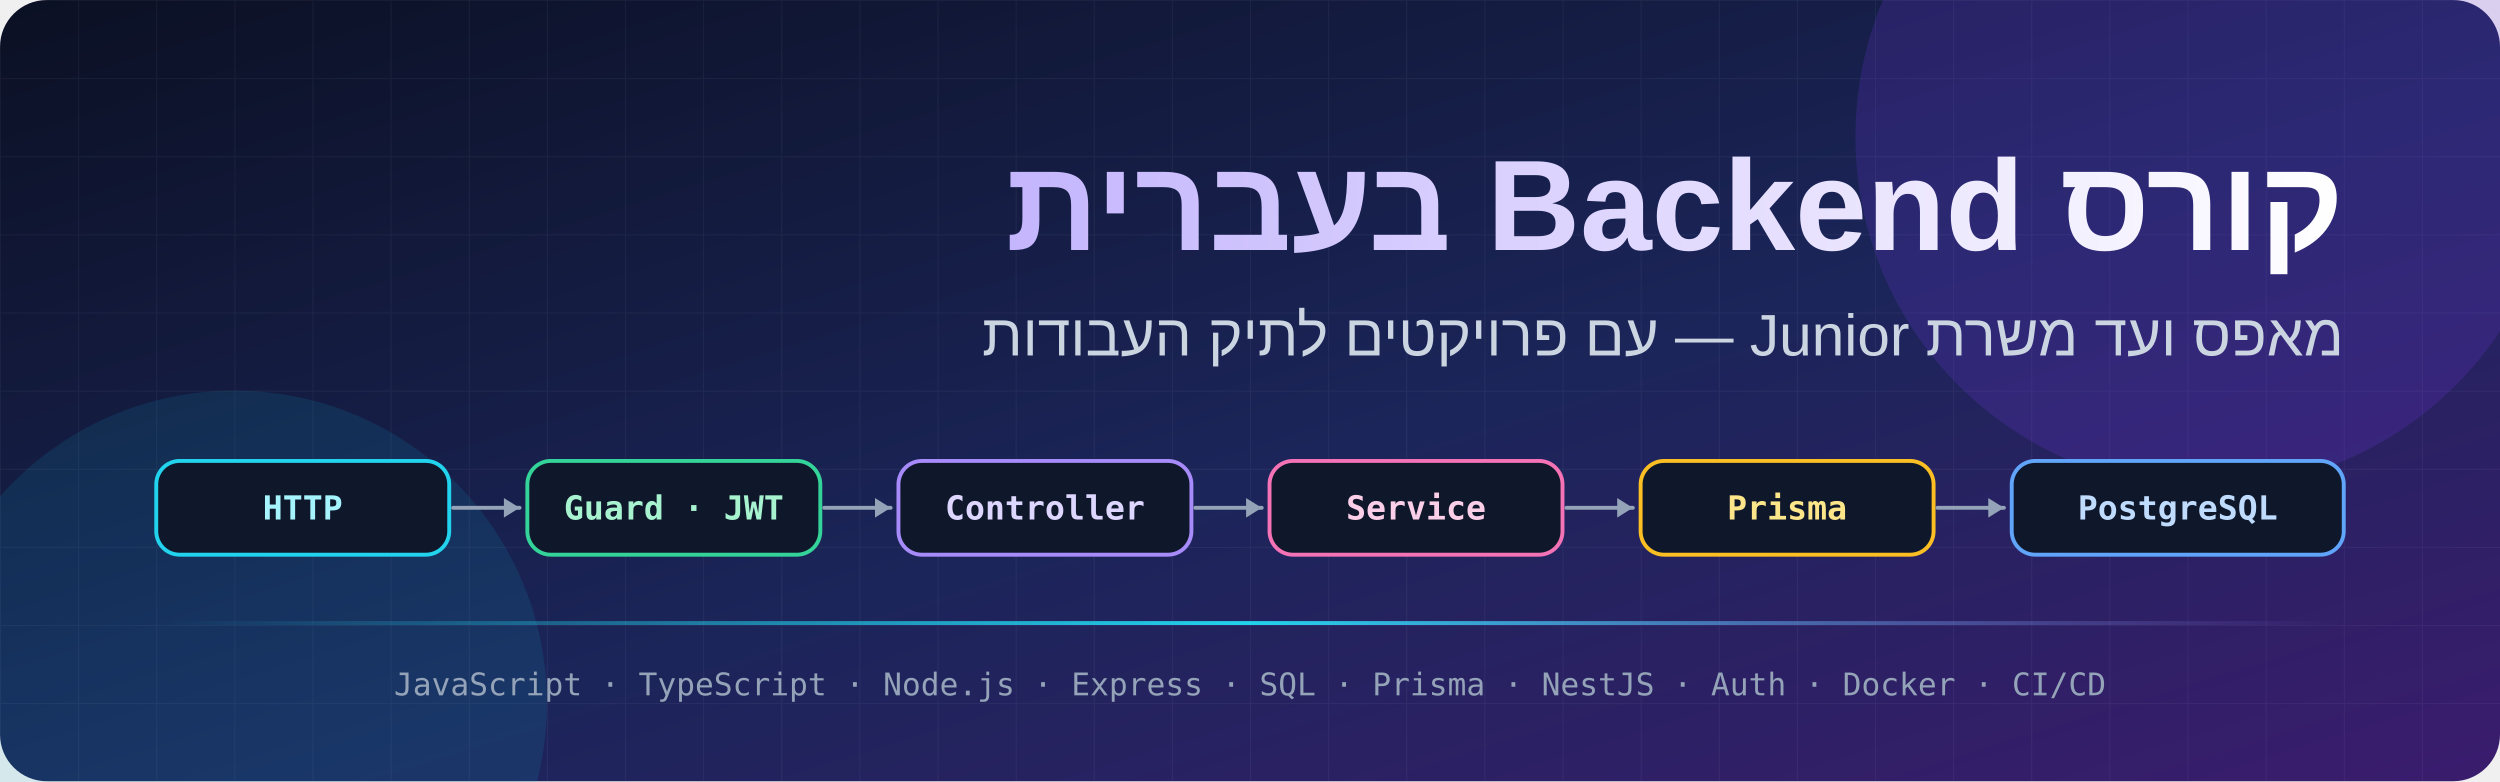
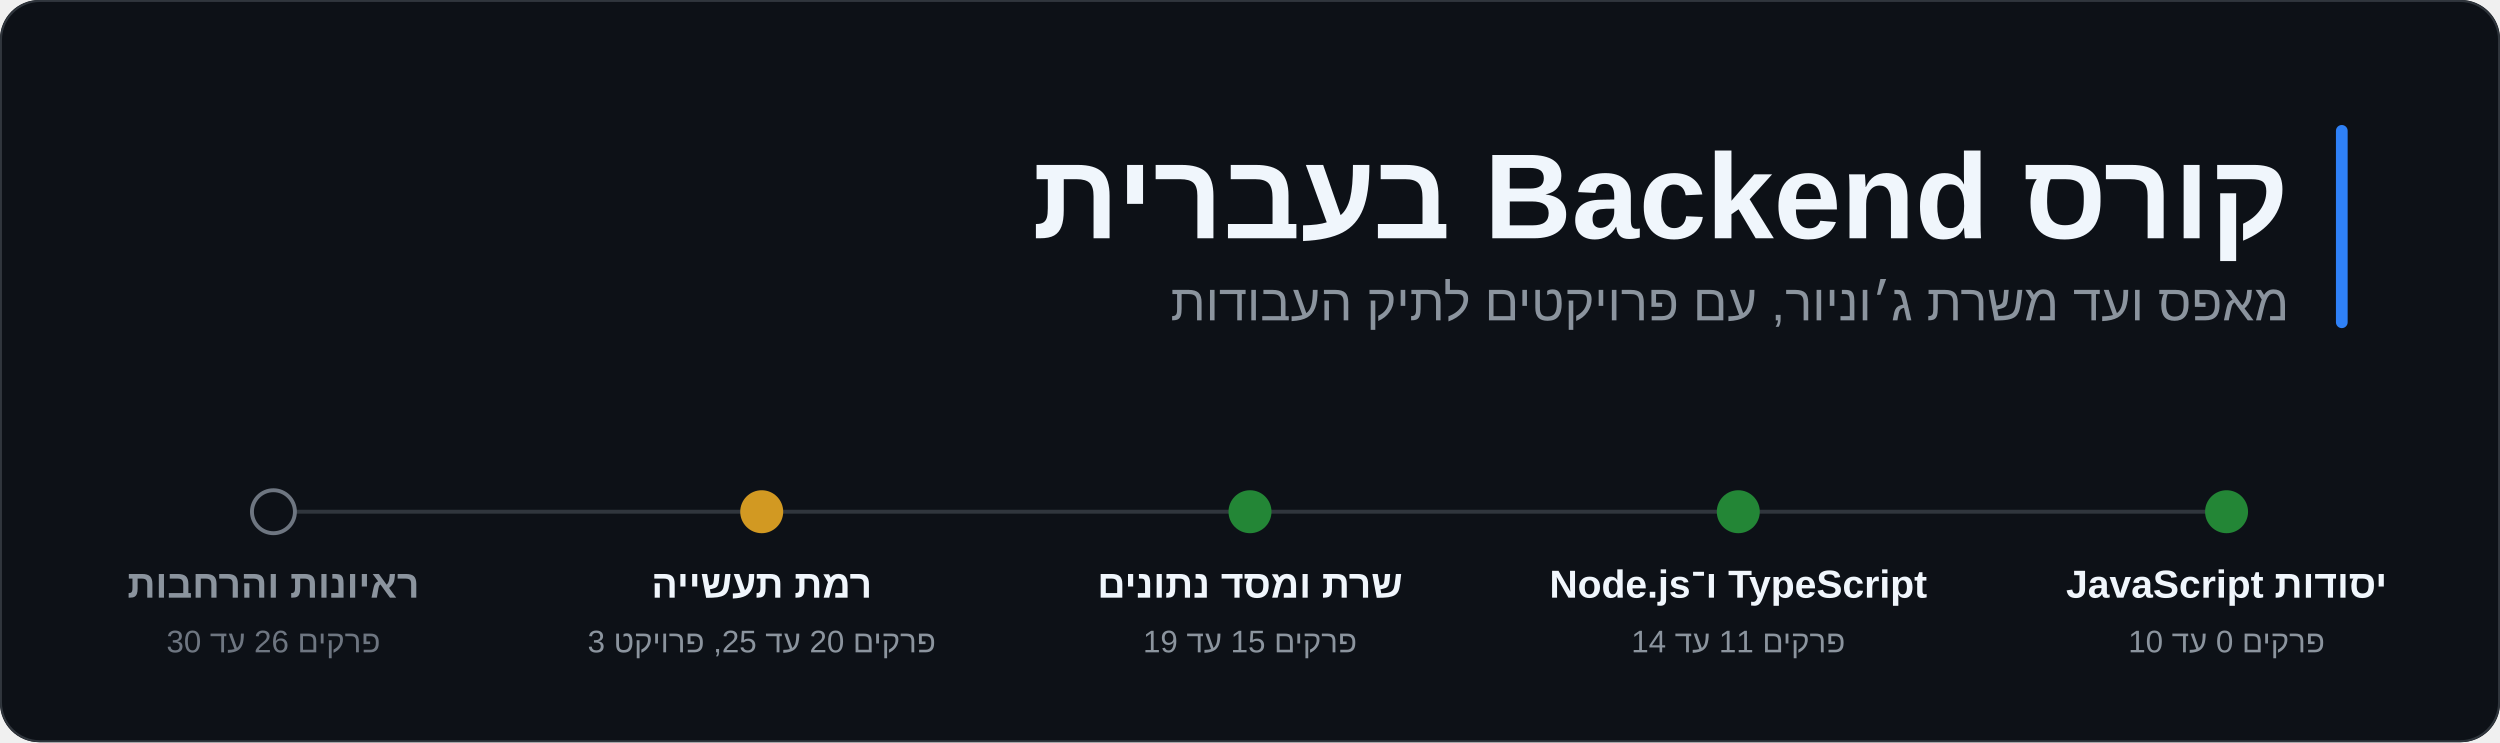
- <svg xmlns="http://www.w3.org/2000/svg" viewBox="0 0 1280 400" width="1280" height="400" role="img" aria-label="קורס Backend בעברית — מאפס ועד משרת Junior">
-   <defs>
-     <linearGradient id="bg" x1="0" y1="0" x2="1" y2="1">
-       <stop offset="0" stop-color="#0b1023" />
-       <stop offset="0.55" stop-color="#1b2559" />
-       <stop offset="1" stop-color="#3b1c6e" />
-     </linearGradient>
-     <linearGradient id="title" x1="1" y1="0" x2="0" y2="0">
-       <stop offset="0" stop-color="#ffffff" />
-       <stop offset="1" stop-color="#c4b5fd" />
-     </linearGradient>
-     <linearGradient id="line" x1="0" y1="0" x2="1" y2="0">
-       <stop offset="0" stop-color="#22d3ee" stop-opacity="0" />
-       <stop offset="0.5" stop-color="#22d3ee" />
-       <stop offset="1" stop-color="#a78bfa" stop-opacity="0" />
-     </linearGradient>
-     <pattern id="grid" width="40" height="40" patternUnits="userSpaceOnUse">
-       <path d="M40 0H0V40" fill="none" stroke="#ffffff" stroke-opacity="0.045" />
-     </pattern>
-   </defs>
-   <rect width="1280" height="400" rx="24" fill="url(#bg)" />
-   <rect width="1280" height="400" rx="24" fill="url(#grid)" />
-   <circle cx="1130" cy="70" r="180" fill="#7c3aed" opacity="0.18" />
-   <circle cx="120" cy="360" r="160" fill="#06b6d4" opacity="0.12" />
+ <svg xmlns="http://www.w3.org/2000/svg" viewBox="0 0 1280 380" width="1280" height="380" role="img" aria-label="קורס Backend בעברית — מאפס ועד משרת Junior">
+   <rect width="1280" height="380" rx="20" fill="#0d1117" />
+   <rect x="0.5" y="0.5" width="1279" height="379" rx="20" fill="none" stroke="#30363d" />
+   <rect x="1196" y="64" width="6" height="104" rx="3" fill="#2f81f7" />
  <g font-family="'Segoe UI', 'Helvetica Neue', Arial, 'Noto Sans Hebrew', sans-serif" text-anchor="start" direction="rtl">
-     <text x="1200" y="128" font-size="66" font-weight="800" fill="url(#title)">קורס Backend בעברית</text>
-     <text x="1200" y="182" font-size="30" font-weight="500" fill="#cbd5e1">מאפס ועד משרת Junior — עם פרויקטים לתיק העבודות</text>
+     <text x="1172" y="122" font-size="62" font-weight="700" fill="#f0f6fc">קורס Backend בעברית</text>
+     <text x="1172" y="164" font-size="26" fill="#8b949e">מאפס ועד משרת ג׳וניור, עם פרויקטים לתיק העבודות</text>
  </g>
-   <g font-family="'SF Mono', Menlo, Consolas, monospace" font-size="17" font-weight="600" text-anchor="middle">
+   <g stroke="#30363d" stroke-width="2">
+     <path d="M140 262 H 1140" />
+   </g>
+   <g font-family="'Segoe UI', 'Helvetica Neue', Arial, 'Noto Sans Hebrew', sans-serif" text-anchor="middle" direction="rtl">
    <g>
-       <rect x="80" y="236" width="150" height="48" rx="12" fill="#0f172a" stroke="#22d3ee" stroke-width="2" />
-       <text x="155" y="266" fill="#a5f3fc">HTTP</text>
+       <circle cx="1140" cy="262" r="11" fill="#238636" />
+       <text x="1140" y="306" font-size="20" font-weight="600" fill="#f0f6fc">יסודות JavaScript</text>
+       <text x="1140" y="334" font-size="16" fill="#8b949e">פרקים 0 עד 10</text>
    </g>
    <g>
-       <rect x="270" y="236" width="150" height="48" rx="12" fill="#0f172a" stroke="#34d399" stroke-width="2" />
-       <text x="345" y="266" fill="#a7f3d0">Guard · JWT</text>
+       <circle cx="890" cy="262" r="11" fill="#238636" />
+       <text x="890" y="306" font-size="20" font-weight="600" fill="#f0f6fc">TypeScript ו־Node.js</text>
+       <text x="890" y="334" font-size="16" fill="#8b949e">פרקים 11 עד 14</text>
    </g>
    <g>
-       <rect x="460" y="236" width="150" height="48" rx="12" fill="#0f172a" stroke="#a78bfa" stroke-width="2" />
-       <text x="535" y="266" fill="#ddd6fe">Controller</text>
+       <circle cx="640" cy="262" r="11" fill="#238636" />
+       <text x="640" y="306" font-size="20" font-weight="600" fill="#f0f6fc">שרת ומסד נתונים</text>
+       <text x="640" y="334" font-size="16" fill="#8b949e">פרקים 15 עד 19</text>
    </g>
    <g>
-       <rect x="650" y="236" width="150" height="48" rx="12" fill="#0f172a" stroke="#f472b6" stroke-width="2" />
-       <text x="725" y="266" fill="#fbcfe8">Service</text>
+       <circle cx="390" cy="262" r="11" fill="#d29922" />
+       <text x="390" y="306" font-size="20" font-weight="600" fill="#f0f6fc">רמת תעשייה</text>
+       <text x="390" y="334" font-size="16" fill="#8b949e">פרקים 20 עד 25, פרויקט 3</text>
    </g>
    <g>
-       <rect x="840" y="236" width="150" height="48" rx="12" fill="#0f172a" stroke="#fbbf24" stroke-width="2" />
-       <text x="915" y="266" fill="#fde68a">Prisma</text>
-     </g>
-     <g>
-       <rect x="1030" y="236" width="170" height="48" rx="12" fill="#0f172a" stroke="#60a5fa" stroke-width="2" />
-       <text x="1115" y="266" fill="#bfdbfe">PostgreSQL</text>
+       <circle cx="140" cy="262" r="11" fill="#0d1117" stroke="#6e7681" stroke-width="2" />
+       <text x="140" y="306" font-size="20" font-weight="600" fill="#8b949e">ראיונות והרחבות</text>
+       <text x="140" y="334" font-size="16" fill="#6e7681">פרקים 26 עד 30</text>
    </g>
  </g>
-   <g stroke="#94a3b8" stroke-width="2" fill="none" stroke-linecap="round">
-     <path d="M232 260H266" />
-     <path d="M422 260H456" />
-     <path d="M612 260H646" />
-     <path d="M802 260H836" />
-     <path d="M992 260H1026" />
-   </g>
-   <g fill="#94a3b8">
-     <path d="M266 260l-8-5v10z" />
-     <path d="M456 260l-8-5v10z" />
-     <path d="M646 260l-8-5v10z" />
-     <path d="M836 260l-8-5v10z" />
-     <path d="M1026 260l-8-5v10z" />
-   </g>
-   <rect x="80" y="318" width="1120" height="2" fill="url(#line)" />
-   <g font-family="'SF Mono', Menlo, Consolas, monospace" font-size="16" fill="#94a3b8" text-anchor="middle">
-     <text x="640" y="356">JavaScript · TypeScript · Node.js · Express · SQL · Prisma · NestJS · Auth · Docker · CI/CD</text>
-   </g>
</svg>
